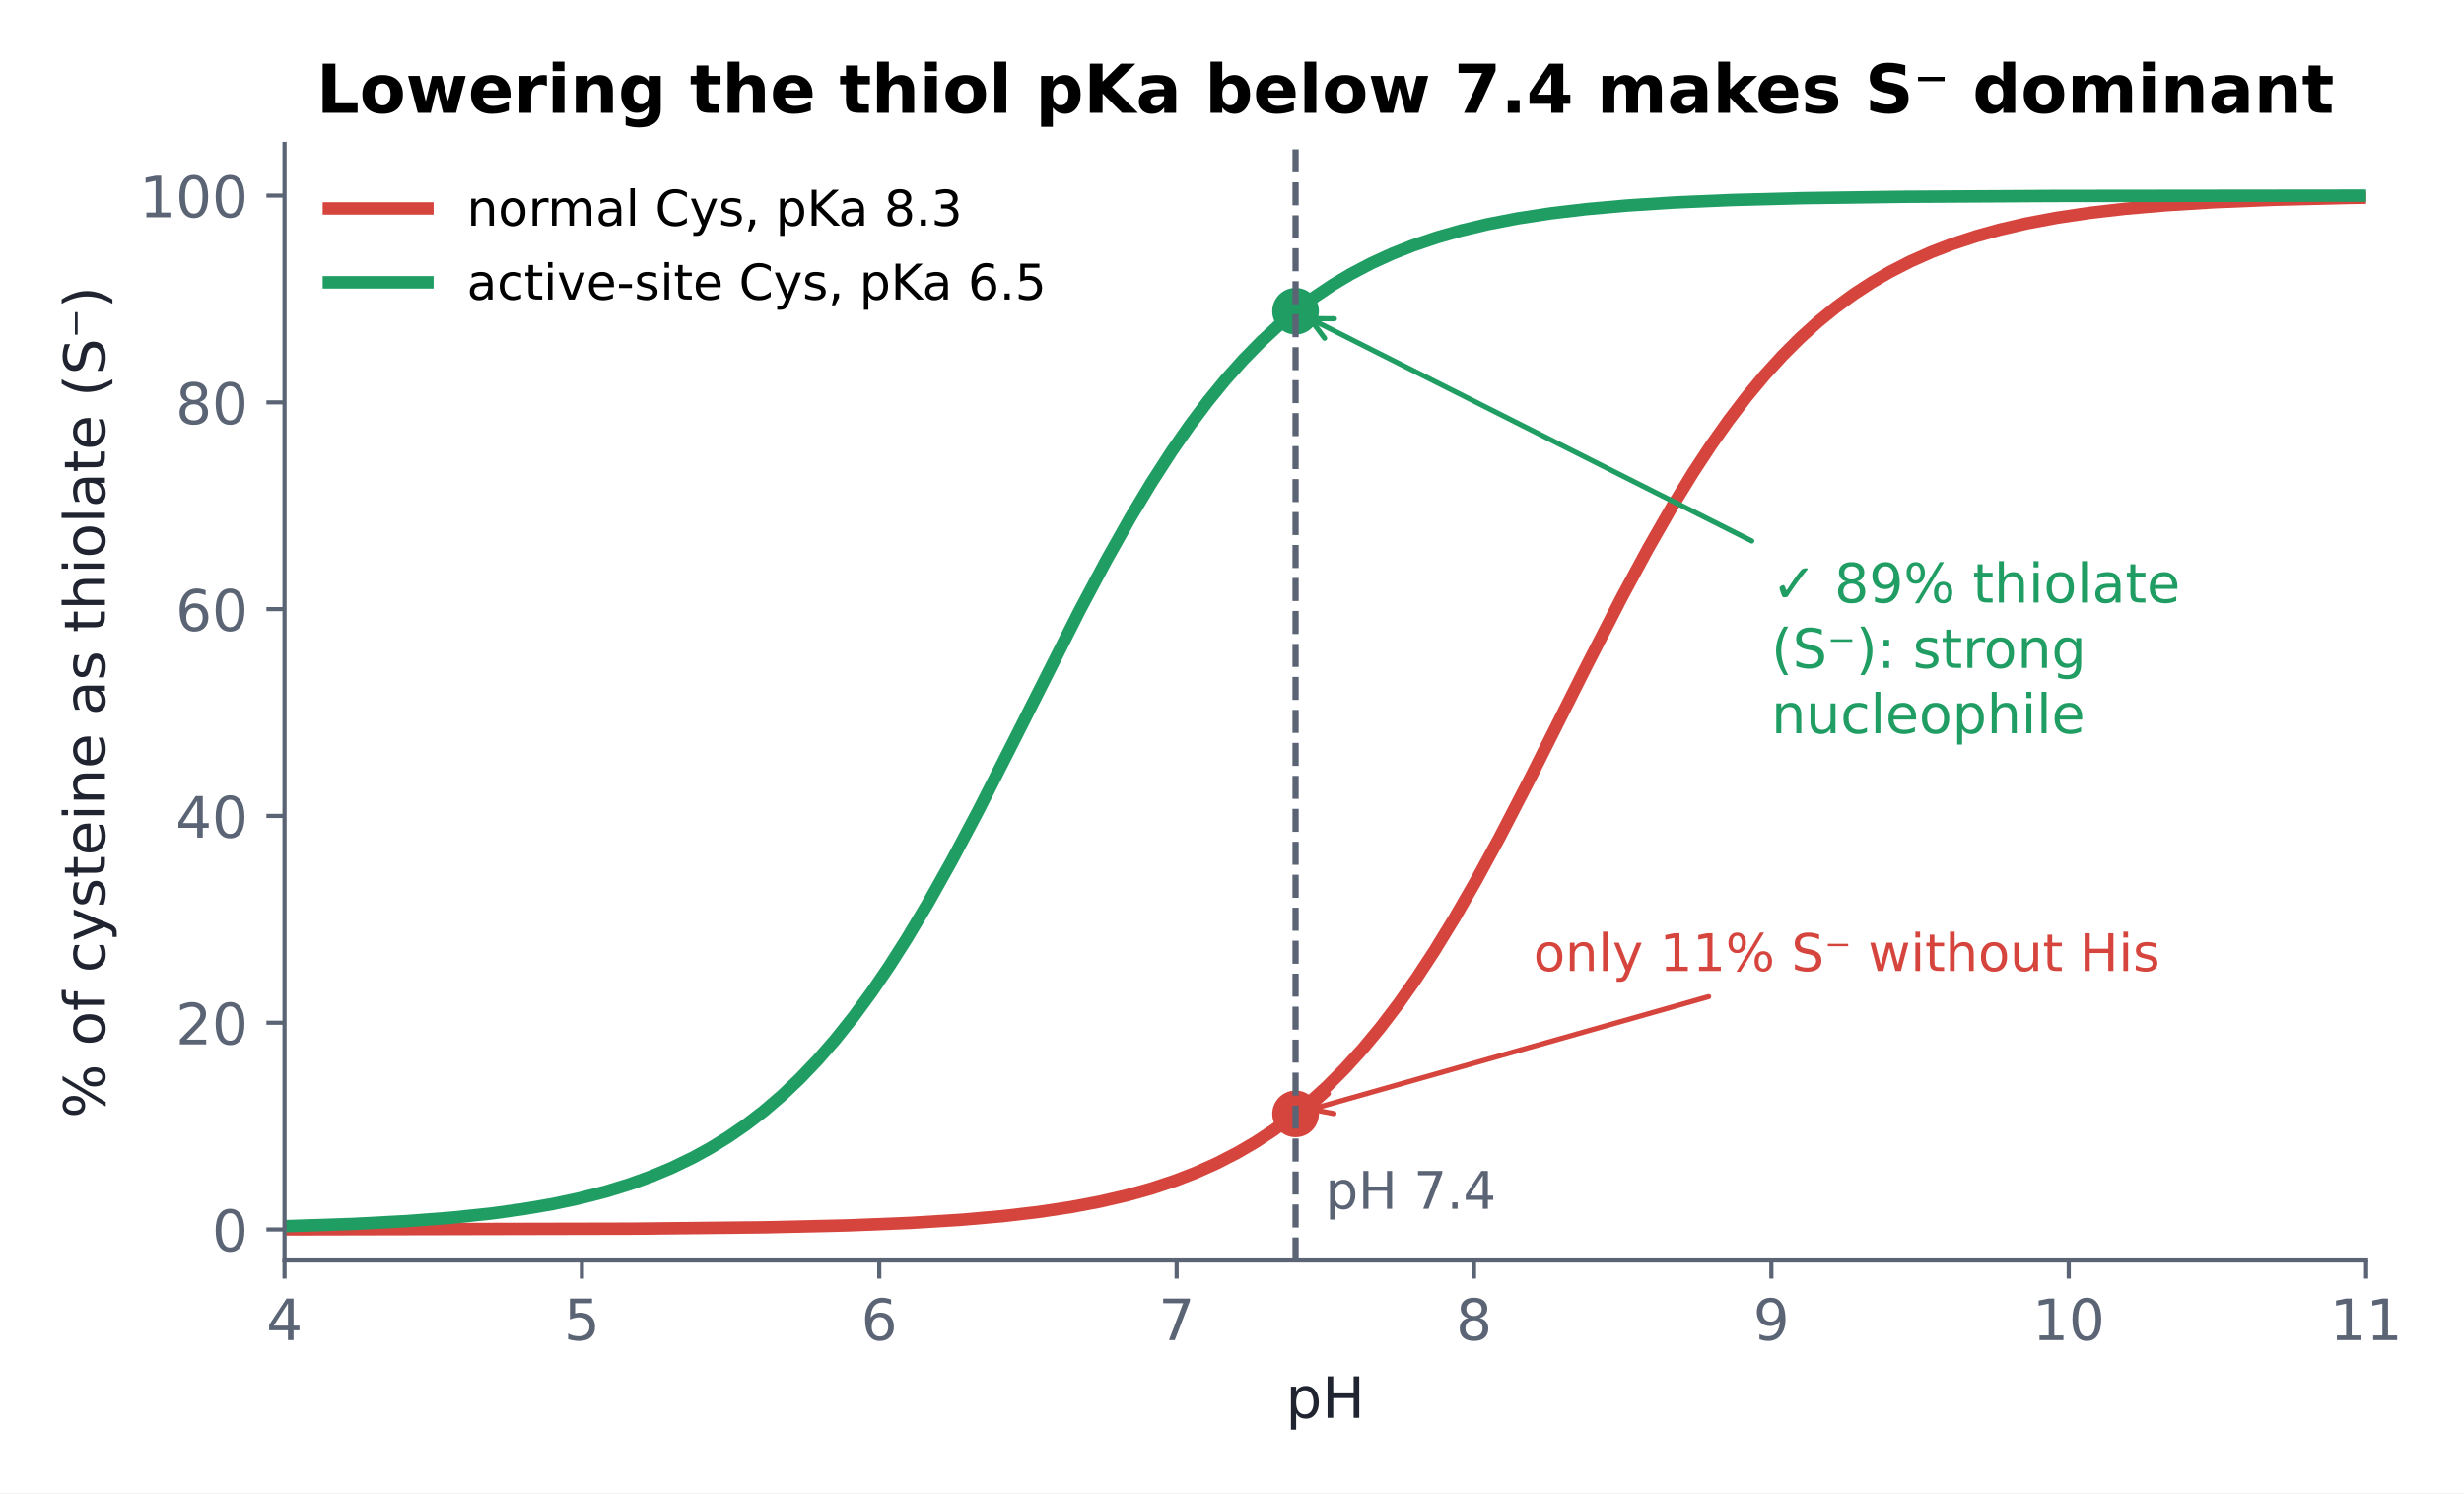
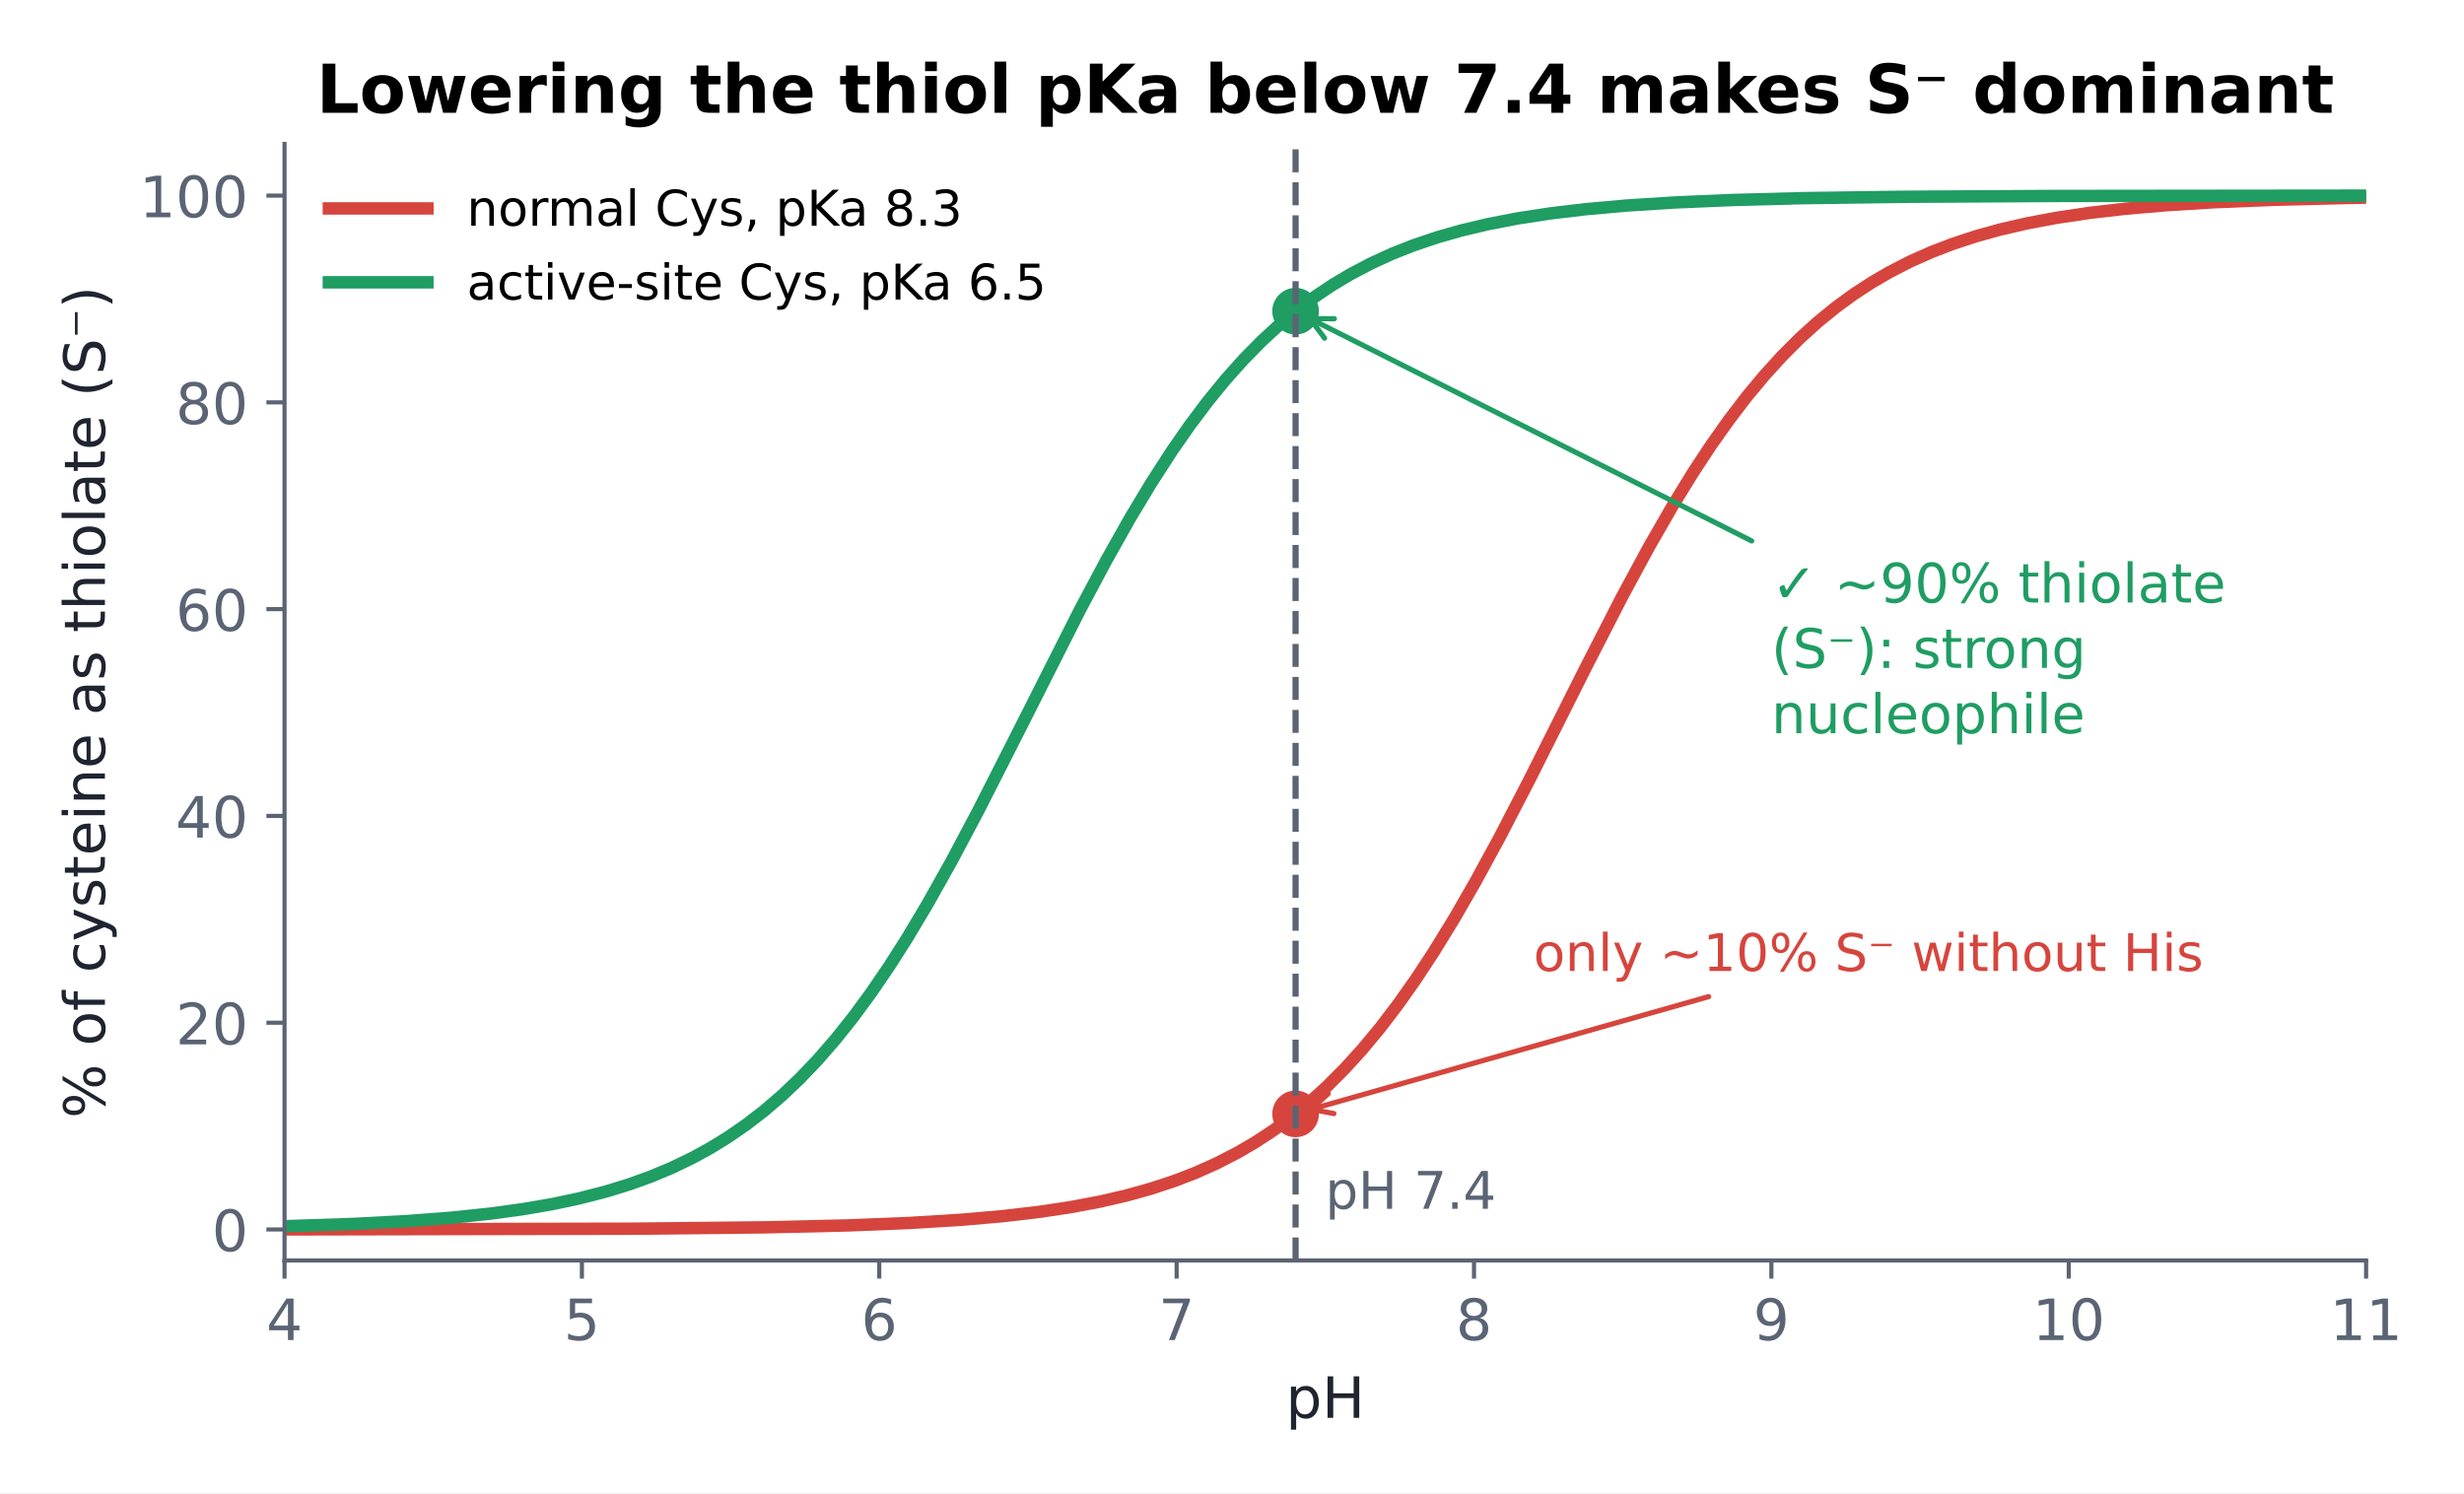
<svg xmlns="http://www.w3.org/2000/svg" xmlns:xlink="http://www.w3.org/1999/xlink" viewBox="0 0 475.2 288" version="1.1">
  <defs>
    <style type="text/css">*{stroke-linejoin: round; stroke-linecap: butt}</style>
  </defs>
  <g id="figure_1">
    <g id="patch_1">
      <path d="M 0 288  L 475.2 288  L 475.2 0  L 0 0  z " style="fill: #ffffff" />
    </g>
    <g id="axes_1">
      <g id="patch_2">
        <path d="M 54.874 243.12  L 456.322 243.12  L 456.322 27.758  L 54.874 27.758  z " style="fill: #ffffff" />
      </g>
      <g id="matplotlib.axis_1">
        <g id="xtick_1">
          <g id="line2d_1">
            <defs>
              <path id="m666404c4b8" d="M 0 0  L 0 3.5  " style="stroke: #5b6474; stroke-width: 0.8" />
            </defs>
            <g>
              <use xlink:href="#m666404c4b8" x="54.874" y="243.12" style="fill: #5b6474; stroke: #5b6474; stroke-width: 0.8" />
            </g>
          </g>
          <g id="text_1">
            <text style="font-size: 11px; font-family: 'DejaVu Sans', 'Bitstream Vera Sans', 'Computer Modern Sans Serif', 'Lucida Grande', 'Verdana', 'Geneva', 'Lucid', 'Arial', 'Helvetica', 'Avant Garde', sans-serif; text-anchor: middle; fill: #5b6474" x="54.874" y="258.477" transform="rotate(-0 54.87383 258.4774)">4</text>
          </g>
        </g>
        <g id="xtick_2">
          <g id="line2d_2">
            <g>
              <use xlink:href="#m666404c4b8" x="112.224" y="243.12" style="fill: #5b6474; stroke: #5b6474; stroke-width: 0.8" />
            </g>
          </g>
          <g id="text_2">
            <text style="font-size: 11px; font-family: 'DejaVu Sans', 'Bitstream Vera Sans', 'Computer Modern Sans Serif', 'Lucida Grande', 'Verdana', 'Geneva', 'Lucid', 'Arial', 'Helvetica', 'Avant Garde', sans-serif; text-anchor: middle; fill: #5b6474" x="112.224" y="258.477" transform="rotate(-0 112.2236 258.4774)">5</text>
          </g>
        </g>
        <g id="xtick_3">
          <g id="line2d_3">
            <g>
              <use xlink:href="#m666404c4b8" x="169.573" y="243.12" style="fill: #5b6474; stroke: #5b6474; stroke-width: 0.8" />
            </g>
          </g>
          <g id="text_3">
            <text style="font-size: 11px; font-family: 'DejaVu Sans', 'Bitstream Vera Sans', 'Computer Modern Sans Serif', 'Lucida Grande', 'Verdana', 'Geneva', 'Lucid', 'Arial', 'Helvetica', 'Avant Garde', sans-serif; text-anchor: middle; fill: #5b6474" x="169.573" y="258.477" transform="rotate(-0 169.5734 258.4774)">6</text>
          </g>
        </g>
        <g id="xtick_4">
          <g id="line2d_4">
            <g>
              <use xlink:href="#m666404c4b8" x="226.923" y="243.12" style="fill: #5b6474; stroke: #5b6474; stroke-width: 0.8" />
            </g>
          </g>
          <g id="text_4">
            <text style="font-size: 11px; font-family: 'DejaVu Sans', 'Bitstream Vera Sans', 'Computer Modern Sans Serif', 'Lucida Grande', 'Verdana', 'Geneva', 'Lucid', 'Arial', 'Helvetica', 'Avant Garde', sans-serif; text-anchor: middle; fill: #5b6474" x="226.923" y="258.477" transform="rotate(-0 226.9233 258.4774)">7</text>
          </g>
        </g>
        <g id="xtick_5">
          <g id="line2d_5">
            <g>
              <use xlink:href="#m666404c4b8" x="284.273" y="243.12" style="fill: #5b6474; stroke: #5b6474; stroke-width: 0.8" />
            </g>
          </g>
          <g id="text_5">
            <text style="font-size: 11px; font-family: 'DejaVu Sans', 'Bitstream Vera Sans', 'Computer Modern Sans Serif', 'Lucida Grande', 'Verdana', 'Geneva', 'Lucid', 'Arial', 'Helvetica', 'Avant Garde', sans-serif; text-anchor: middle; fill: #5b6474" x="284.273" y="258.477" transform="rotate(-0 284.2731 258.4774)">8</text>
          </g>
        </g>
        <g id="xtick_6">
          <g id="line2d_6">
            <g>
              <use xlink:href="#m666404c4b8" x="341.623" y="243.12" style="fill: #5b6474; stroke: #5b6474; stroke-width: 0.8" />
            </g>
          </g>
          <g id="text_6">
            <text style="font-size: 11px; font-family: 'DejaVu Sans', 'Bitstream Vera Sans', 'Computer Modern Sans Serif', 'Lucida Grande', 'Verdana', 'Geneva', 'Lucid', 'Arial', 'Helvetica', 'Avant Garde', sans-serif; text-anchor: middle; fill: #5b6474" x="341.623" y="258.477" transform="rotate(-0 341.6229 258.4774)">9</text>
          </g>
        </g>
        <g id="xtick_7">
          <g id="line2d_7">
            <g>
              <use xlink:href="#m666404c4b8" x="398.973" y="243.12" style="fill: #5b6474; stroke: #5b6474; stroke-width: 0.8" />
            </g>
          </g>
          <g id="text_7">
            <text style="font-size: 11px; font-family: 'DejaVu Sans', 'Bitstream Vera Sans', 'Computer Modern Sans Serif', 'Lucida Grande', 'Verdana', 'Geneva', 'Lucid', 'Arial', 'Helvetica', 'Avant Garde', sans-serif; text-anchor: middle; fill: #5b6474" x="398.973" y="258.477" transform="rotate(-0 398.9727 258.4774)">10</text>
          </g>
        </g>
        <g id="xtick_8">
          <g id="line2d_8">
            <g>
              <use xlink:href="#m666404c4b8" x="456.322" y="243.12" style="fill: #5b6474; stroke: #5b6474; stroke-width: 0.8" />
            </g>
          </g>
          <g id="text_8">
            <text style="font-size: 11px; font-family: 'DejaVu Sans', 'Bitstream Vera Sans', 'Computer Modern Sans Serif', 'Lucida Grande', 'Verdana', 'Geneva', 'Lucid', 'Arial', 'Helvetica', 'Avant Garde', sans-serif; text-anchor: middle; fill: #5b6474" x="456.322" y="258.477" transform="rotate(-0 456.3225 258.4774)">11</text>
          </g>
        </g>
        <g id="text_9">
          <text style="font-size: 11px; font-family: 'DejaVu Sans', 'Bitstream Vera Sans', 'Computer Modern Sans Serif', 'Lucida Grande', 'Verdana', 'Geneva', 'Lucid', 'Arial', 'Helvetica', 'Avant Garde', sans-serif; text-anchor: middle; fill: #1f2430" x="255.598" y="273.477" transform="rotate(-0 255.5982 273.4774)">pH</text>
        </g>
      </g>
      <g id="matplotlib.axis_2">
        <g id="ytick_1">
          <g id="line2d_9">
            <defs>
              <path id="m9efd782ce7" d="M 0 0  L -3.5 0  " style="stroke: #5b6474; stroke-width: 0.8" />
            </defs>
            <g>
              <use xlink:href="#m9efd782ce7" x="54.874" y="237.138" style="fill: #5b6474; stroke: #5b6474; stroke-width: 0.8" />
            </g>
          </g>
          <g id="text_10">
            <text style="font-size: 11px; font-family: 'DejaVu Sans', 'Bitstream Vera Sans', 'Computer Modern Sans Serif', 'Lucida Grande', 'Verdana', 'Geneva', 'Lucid', 'Arial', 'Helvetica', 'Avant Garde', sans-serif; text-anchor: end; fill: #5b6474" x="47.874" y="241.316" transform="rotate(-0 47.87383 241.3164)">0</text>
          </g>
        </g>
        <g id="ytick_2">
          <g id="line2d_10">
            <g>
              <use xlink:href="#m9efd782ce7" x="54.874" y="197.256" style="fill: #5b6474; stroke: #5b6474; stroke-width: 0.8" />
            </g>
          </g>
          <g id="text_11">
            <text style="font-size: 11px; font-family: 'DejaVu Sans', 'Bitstream Vera Sans', 'Computer Modern Sans Serif', 'Lucida Grande', 'Verdana', 'Geneva', 'Lucid', 'Arial', 'Helvetica', 'Avant Garde', sans-serif; text-anchor: end; fill: #5b6474" x="47.874" y="201.434" transform="rotate(-0 47.87383 201.4345)">20</text>
          </g>
        </g>
        <g id="ytick_3">
          <g id="line2d_11">
            <g>
              <use xlink:href="#m9efd782ce7" x="54.874" y="157.374" style="fill: #5b6474; stroke: #5b6474; stroke-width: 0.8" />
            </g>
          </g>
          <g id="text_12">
            <text style="font-size: 11px; font-family: 'DejaVu Sans', 'Bitstream Vera Sans', 'Computer Modern Sans Serif', 'Lucida Grande', 'Verdana', 'Geneva', 'Lucid', 'Arial', 'Helvetica', 'Avant Garde', sans-serif; text-anchor: end; fill: #5b6474" x="47.874" y="161.553" transform="rotate(-0 47.87383 161.5525)">40</text>
          </g>
        </g>
        <g id="ytick_4">
          <g id="line2d_12">
            <g>
              <use xlink:href="#m9efd782ce7" x="54.874" y="117.492" style="fill: #5b6474; stroke: #5b6474; stroke-width: 0.8" />
            </g>
          </g>
          <g id="text_13">
            <text style="font-size: 11px; font-family: 'DejaVu Sans', 'Bitstream Vera Sans', 'Computer Modern Sans Serif', 'Lucida Grande', 'Verdana', 'Geneva', 'Lucid', 'Arial', 'Helvetica', 'Avant Garde', sans-serif; text-anchor: end; fill: #5b6474" x="47.874" y="121.671" transform="rotate(-0 47.87383 121.6706)">60</text>
          </g>
        </g>
        <g id="ytick_5">
          <g id="line2d_13">
            <g>
              <use xlink:href="#m9efd782ce7" x="54.874" y="77.61" style="fill: #5b6474; stroke: #5b6474; stroke-width: 0.8" />
            </g>
          </g>
          <g id="text_14">
            <text style="font-size: 11px; font-family: 'DejaVu Sans', 'Bitstream Vera Sans', 'Computer Modern Sans Serif', 'Lucida Grande', 'Verdana', 'Geneva', 'Lucid', 'Arial', 'Helvetica', 'Avant Garde', sans-serif; text-anchor: end; fill: #5b6474" x="47.874" y="81.789" transform="rotate(-0 47.87383 81.78864)">80</text>
          </g>
        </g>
        <g id="ytick_6">
          <g id="line2d_14">
            <g>
              <use xlink:href="#m9efd782ce7" x="54.874" y="37.728" style="fill: #5b6474; stroke: #5b6474; stroke-width: 0.8" />
            </g>
          </g>
          <g id="text_15">
            <text style="font-size: 11px; font-family: 'DejaVu Sans', 'Bitstream Vera Sans', 'Computer Modern Sans Serif', 'Lucida Grande', 'Verdana', 'Geneva', 'Lucid', 'Arial', 'Helvetica', 'Avant Garde', sans-serif; text-anchor: end; fill: #5b6474" x="47.874" y="41.907" transform="rotate(-0 47.87383 41.9067)">100</text>
          </g>
        </g>
        <g id="text_16">
          <text style="font-size: 11px; font-family: 'DejaVu Sans', 'Bitstream Vera Sans', 'Computer Modern Sans Serif', 'Lucida Grande', 'Verdana', 'Geneva', 'Lucid', 'Arial', 'Helvetica', 'Avant Garde', sans-serif; text-anchor: middle; fill: #1f2430" x="20.235" y="135.439" transform="rotate(-90 20.235 135.4387)">% of cysteine as thiolate (S⁻)</text>
        </g>
      </g>
      <g id="line2d_15">
        <path d="M 54.874 237.128  L 122.069 236.989  L 147.339 236.729  L 163.42 236.36  L 175.481 235.879  L 185.244 235.28  L 193.285 234.582  L 200.176 233.78  L 206.494 232.832  L 212.237 231.746  L 217.406 230.543  L 222.001 229.26  L 226.595 227.739  L 230.615 226.183  L 234.636 224.387  L 238.656 222.32  L 242.102 220.307  L 245.548 218.048  L 248.994 215.523  L 252.439 212.708  L 255.885 209.584  L 259.331 206.132  L 262.777 202.334  L 266.223 198.179  L 269.669 193.659  L 273.115 188.772  L 276.561 183.525  L 280.581 176.967  L 284.601 169.977  L 289.196 161.53  L 294.939 150.446  L 305.851 128.702  L 312.743 115.262  L 317.912 105.683  L 322.506 97.677  L 326.527 91.135  L 329.972 85.901  L 333.418 81.028  L 336.864 76.522  L 340.31 72.38  L 343.756 68.596  L 347.202 65.156  L 350.648 62.045  L 354.094 59.242  L 357.54 56.727  L 360.986 54.478  L 364.432 52.474  L 368.452 50.416  L 372.472 48.628  L 376.492 47.079  L 381.087 45.566  L 385.681 44.289  L 390.85 43.093  L 396.593 42.012  L 402.911 41.068  L 409.803 40.271  L 417.843 39.576  L 427.032 39.009  L 438.519 38.538  L 452.877 38.184  L 456.322 38.125  L 456.322 38.125  " clip-path="url(#pb2d38abf73)" style="fill: none; stroke: #d6453d; stroke-width: 2.4; stroke-linecap: square" />
      </g>
      <g id="line2d_16">
        <defs>
          <path id="m92ea0f15e7" d="M 0 4  C 1.061 4 2.078 3.579 2.828 2.828  C 3.579 2.078 4 1.061 4 0  C 4 -1.061 3.579 -2.078 2.828 -2.828  C 2.078 -3.579 1.061 -4 0 -4  C -1.061 -4 -2.078 -3.579 -2.828 -2.828  C -3.579 -2.078 -4 -1.061 -4 0  C -4 1.061 -3.579 2.078 -2.828 2.828  C -2.078 3.579 -1.061 4 0 4  z " style="stroke: #d6453d" />
        </defs>
        <g clip-path="url(#pb2d38abf73)">
          <use xlink:href="#m92ea0f15e7" x="249.863" y="214.841" style="fill: #d6453d; stroke: #d6453d" />
        </g>
      </g>
      <g id="line2d_17">
        <path d="M 54.874 236.509  L 68.083 236.072  L 78.421 235.528  L 87.036 234.87  L 94.502 234.09  L 100.819 233.227  L 106.562 232.237  L 111.731 231.141  L 116.9 229.809  L 121.495 228.389  L 125.515 226.935  L 129.535 225.255  L 133.555 223.318  L 137.001 221.428  L 140.447 219.306  L 143.893 216.928  L 147.339 214.273  L 150.785 211.32  L 154.231 208.048  L 157.677 204.439  L 161.123 200.479  L 164.569 196.158  L 168.015 191.47  L 171.46 186.417  L 174.906 181.01  L 178.927 174.277  L 183.521 166.08  L 188.69 156.333  L 195.582 142.765  L 208.217 117.742  L 213.386 108.034  L 217.98 99.882  L 222.001 93.194  L 226.021 86.968  L 229.467 82.019  L 232.913 77.436  L 236.358 73.218  L 239.804 69.36  L 243.25 65.849  L 246.696 62.67  L 250.142 59.804  L 253.588 57.231  L 257.034 54.928  L 260.48 52.875  L 264.5 50.765  L 268.52 48.93  L 272.541 47.341  L 277.135 45.787  L 281.73 44.476  L 286.899 43.246  L 292.642 42.135  L 298.959 41.164  L 305.851 40.345  L 313.891 39.63  L 323.081 39.047  L 333.993 38.581  L 347.776 38.219  L 366.729 37.958  L 396.019 37.799  L 456.322 37.734  L 456.322 37.734  " clip-path="url(#pb2d38abf73)" style="fill: none; stroke: #1f9d63; stroke-width: 2.4; stroke-linecap: square" />
      </g>
      <g id="line2d_18">
        <defs>
          <path id="m43866776f1" d="M 0 4  C 1.061 4 2.078 3.579 2.828 2.828  C 3.579 2.078 4 1.061 4 0  C 4 -1.061 3.579 -2.078 2.828 -2.828  C 2.078 -3.579 1.061 -4 0 -4  C -1.061 -4 -2.078 -3.579 -2.828 -2.828  C -3.579 -2.078 -4 -1.061 -4 0  C -4 1.061 -3.579 2.078 -2.828 2.828  C -2.078 3.579 -1.061 4 0 4  z " style="stroke: #1f9d63" />
        </defs>
        <g clip-path="url(#pb2d38abf73)">
          <use xlink:href="#m43866776f1" x="249.863" y="60.025" style="fill: #1f9d63; stroke: #1f9d63" />
        </g>
      </g>
      <g id="line2d_19">
        <path d="M 249.863 243.12  L 249.863 27.758  " clip-path="url(#pb2d38abf73)" style="fill: none; stroke-dasharray: 4.44,1.92; stroke-dashoffset: 0; stroke: #5b6474; stroke-width: 1.2" />
      </g>
      <g id="patch_3">
        <path d="M 54.874 243.12  L 54.874 27.758  " style="fill: none; stroke: #5b6474; stroke-width: 0.8; stroke-linejoin: miter; stroke-linecap: square" />
      </g>
      <g id="patch_4">
        <path d="M 54.874 243.12  L 456.322 243.12  " style="fill: none; stroke: #5b6474; stroke-width: 0.8; stroke-linejoin: miter; stroke-linecap: square" />
      </g>
      <g id="text_17">
        <text style="font-size: 10px; font-family: 'DejaVu Sans', 'Bitstream Vera Sans', 'Computer Modern Sans Serif', 'Lucida Grande', 'Verdana', 'Geneva', 'Lucid', 'Arial', 'Helvetica', 'Avant Garde', sans-serif; text-anchor: start; fill: #5b6474" x="255.598" y="233.15" transform="rotate(-0 255.5982 233.1495)">pH 7.4</text>
      </g>
      <g id="patch_5">
        <path d="M 337.836 104.341  Q 294.742 82.651 252.647 61.463  " style="fill: none; stroke: #1f9d63; stroke-linecap: round" />
        <path d="M 255.455 65.227  L 252.647 61.463  L 257.343 61.476  " style="fill: none; stroke: #1f9d63; stroke-linecap: round" />
      </g>
      <g id="text_18">
-         <text style="font-size: 10.5px; font-family: 'DejaVu Sans', 'Bitstream Vera Sans', 'Computer Modern Sans Serif', 'Lucida Grande', 'Verdana', 'Geneva', 'Lucid', 'Arial', 'Helvetica', 'Avant Garde', sans-serif; fill: #1f9d63" transform="translate(341.6229 116.2161)">✓ 89% thiolate</text>
+         <text style="font-size: 10.5px; font-family: 'DejaVu Sans', 'Bitstream Vera Sans', 'Computer Modern Sans Serif', 'Lucida Grande', 'Verdana', 'Geneva', 'Lucid', 'Arial', 'Helvetica', 'Avant Garde', sans-serif; fill: #1f9d63" transform="translate(341.6229 116.2161)">✓ ~90% thiolate</text>
        <text style="font-size: 10.5px; font-family: 'DejaVu Sans', 'Bitstream Vera Sans', 'Computer Modern Sans Serif', 'Lucida Grande', 'Verdana', 'Geneva', 'Lucid', 'Arial', 'Helvetica', 'Avant Garde', sans-serif; fill: #1f9d63" transform="translate(341.6229 128.8182)">(S⁻): strong</text>
        <text style="font-size: 10.5px; font-family: 'DejaVu Sans', 'Bitstream Vera Sans', 'Computer Modern Sans Serif', 'Lucida Grande', 'Verdana', 'Geneva', 'Lucid', 'Arial', 'Helvetica', 'Avant Garde', sans-serif; fill: #1f9d63" transform="translate(341.6229 141.421)">nucleophile</text>
      </g>
      <g id="patch_6">
        <path d="M 329.52 192.233  Q 290.653 203.246 252.862 213.954  " style="fill: none; stroke: #d6453d; stroke-linecap: round" />
        <path d="M 257.255 214.788  L 252.862 213.954  L 256.165 210.939  " style="fill: none; stroke: #d6453d; stroke-linecap: round" />
      </g>
      <g id="text_19">
-         <text style="font-size: 10px; font-family: 'DejaVu Sans', 'Bitstream Vera Sans', 'Computer Modern Sans Serif', 'Lucida Grande', 'Verdana', 'Geneva', 'Lucid', 'Arial', 'Helvetica', 'Avant Garde', sans-serif; text-anchor: start; fill: #d6453d" x="295.743" y="187.285" transform="rotate(-0 295.743 187.2853)">only 11% S⁻ without His</text>
+         <text style="font-size: 10px; font-family: 'DejaVu Sans', 'Bitstream Vera Sans', 'Computer Modern Sans Serif', 'Lucida Grande', 'Verdana', 'Geneva', 'Lucid', 'Arial', 'Helvetica', 'Avant Garde', sans-serif; text-anchor: start; fill: #d6453d" x="295.743" y="187.285" transform="rotate(-0 295.743 187.2853)">only ~10% S⁻ without His</text>
      </g>
      <g id="text_20">
        <text style="font-weight: 700; font-size: 13px; font-family: 'DejaVu Sans', 'Bitstream Vera Sans', 'Computer Modern Sans Serif', 'Lucida Grande', 'Verdana', 'Geneva', 'Lucid', 'Arial', 'Helvetica', 'Avant Garde', sans-serif; text-anchor: middle" x="255.598" y="21.758" transform="rotate(-0 255.5982 21.7575)">Lowering the thiol pKa below 7.4 makes S⁻ dominant</text>
      </g>
      <g id="legend_1">
        <g id="line2d_20">
          <path d="M 63.424 40.201  L 72.924 40.201  L 82.424 40.201  " style="fill: none; stroke: #d6453d; stroke-width: 2.4; stroke-linecap: square" />
        </g>
        <g id="text_21">
          <text style="font-size: 9.5px; font-family: 'DejaVu Sans', 'Bitstream Vera Sans', 'Computer Modern Sans Serif', 'Lucida Grande', 'Verdana', 'Geneva', 'Lucid', 'Arial', 'Helvetica', 'Avant Garde', sans-serif; text-anchor: start" x="90.024" y="43.526" transform="rotate(-0 90.02383 43.52602)">normal Cys, pKa 8.3</text>
        </g>
        <g id="line2d_21">
          <path d="M 63.424 54.452  L 72.924 54.452  L 82.424 54.452  " style="fill: none; stroke: #1f9d63; stroke-width: 2.4; stroke-linecap: square" />
        </g>
        <g id="text_22">
          <text style="font-size: 9.5px; font-family: 'DejaVu Sans', 'Bitstream Vera Sans', 'Computer Modern Sans Serif', 'Lucida Grande', 'Verdana', 'Geneva', 'Lucid', 'Arial', 'Helvetica', 'Avant Garde', sans-serif; text-anchor: start" x="90.024" y="57.777" transform="rotate(-0 90.02383 57.77676)">active-site Cys, pKa 6.5</text>
        </g>
      </g>
    </g>
  </g>
  <defs>
    <clipPath id="pb2d38abf73">
      <rect x="54.874" y="27.758" width="401.449" height="215.363" />
    </clipPath>
  </defs>
</svg>
